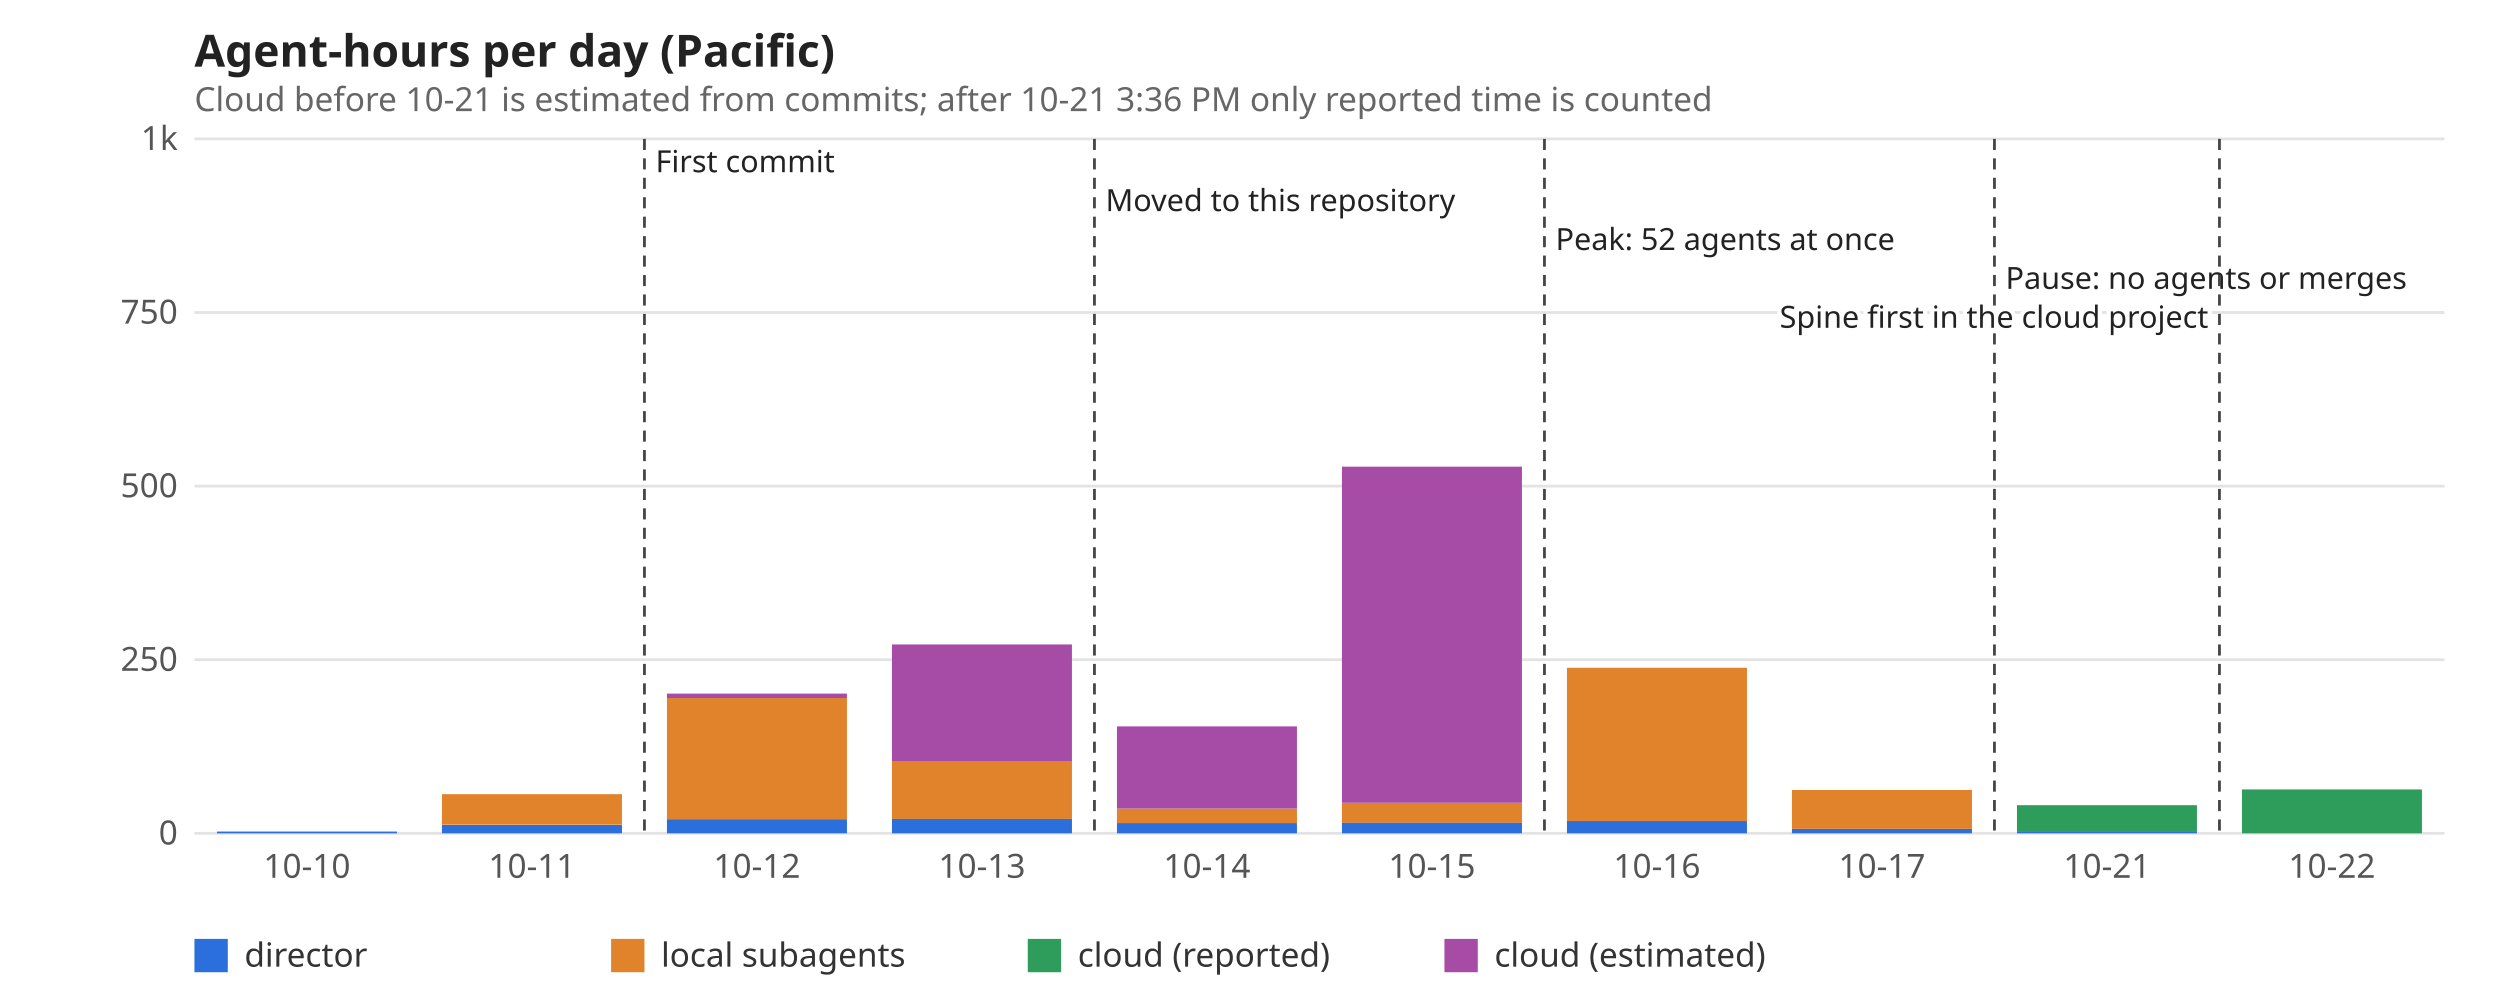
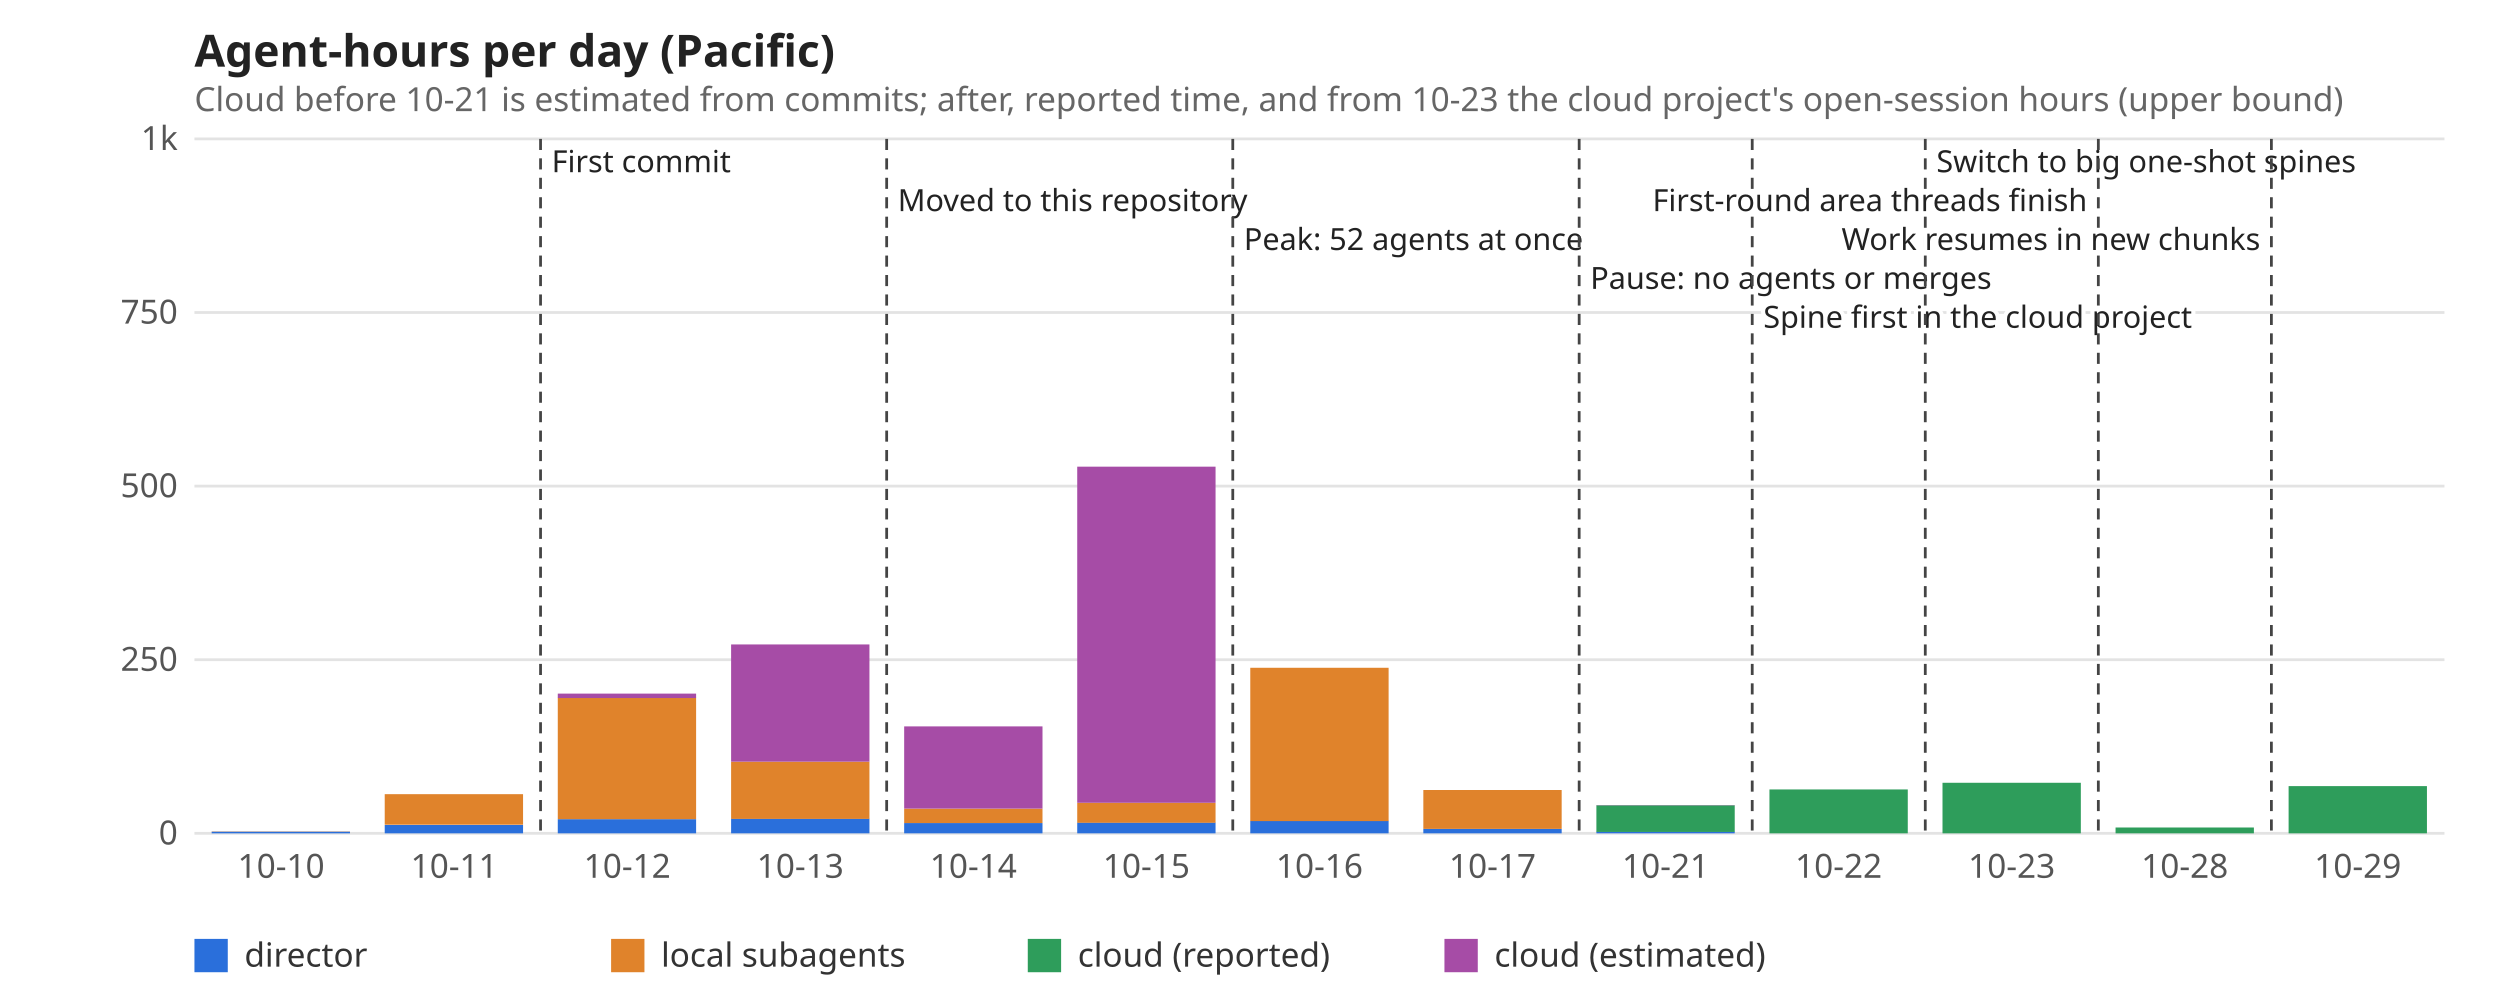
<svg xmlns="http://www.w3.org/2000/svg" viewBox="0 0 900 360" width="900" height="360" font-family="sans-serif" font-size="12">
  <rect width="900" height="360" fill="#fff" />
  <text x="70" y="24" font-size="16" font-weight="bold" fill="#222">Agent-hours per day (Pacific)</text>
-   <text x="70" y="40" fill="#666">Cloud before 10-21 is estimated from commits; after 10-21 3:36 PM only reported time is counted</text>
+   <text x="70" y="40" fill="#666">Cloud before 10-21 is estimated from commits; after, reported time, and from 10-23 the cloud project's open-session hours (upper bound)</text>
  <line x1="70" x2="880" y1="300.0" y2="300.0" stroke="#e3e3e3" />
  <text x="64" y="304.0" text-anchor="end" fill="#555">0</text>
  <line x1="70" x2="880" y1="237.5" y2="237.5" stroke="#e3e3e3" />
  <text x="64" y="241.5" text-anchor="end" fill="#555">250</text>
  <line x1="70" x2="880" y1="175.0" y2="175.0" stroke="#e3e3e3" />
  <text x="64" y="179.0" text-anchor="end" fill="#555">500</text>
  <line x1="70" x2="880" y1="112.5" y2="112.5" stroke="#e3e3e3" />
  <text x="64" y="116.5" text-anchor="end" fill="#555">750</text>
  <line x1="70" x2="880" y1="50.0" y2="50.0" stroke="#e3e3e3" />
  <text x="64" y="54.0" text-anchor="end" fill="#555">1k</text>
-   <text x="110.5" y="316" text-anchor="middle" fill="#555">10-10</text>
-   <text x="191.5" y="316" text-anchor="middle" fill="#555">10-11</text>
-   <text x="272.5" y="316" text-anchor="middle" fill="#555">10-12</text>
-   <text x="353.5" y="316" text-anchor="middle" fill="#555">10-13</text>
-   <text x="434.5" y="316" text-anchor="middle" fill="#555">10-14</text>
-   <text x="515.5" y="316" text-anchor="middle" fill="#555">10-15</text>
-   <text x="596.5" y="316" text-anchor="middle" fill="#555">10-16</text>
-   <text x="677.5" y="316" text-anchor="middle" fill="#555">10-17</text>
-   <text x="758.5" y="316" text-anchor="middle" fill="#555">10-21</text>
-   <text x="839.5" y="316" text-anchor="middle" fill="#555">10-22</text>
-   <rect x="78.1" y="299.4" width="64.8" height="0.6" fill="#2a6fdb" />
-   <rect x="159.1" y="297.0" width="64.8" height="3.0" fill="#2a6fdb" />
-   <rect x="240.1" y="294.9" width="64.8" height="5.1" fill="#2a6fdb" />
-   <rect x="321.1" y="294.7" width="64.8" height="5.3" fill="#2a6fdb" />
-   <rect x="402.1" y="296.3" width="64.8" height="3.7" fill="#2a6fdb" />
-   <rect x="483.1" y="296.1" width="64.8" height="3.9" fill="#2a6fdb" />
-   <rect x="564.1" y="295.5" width="64.8" height="4.5" fill="#2a6fdb" />
-   <rect x="645.1" y="298.4" width="64.8" height="1.6" fill="#2a6fdb" />
-   <rect x="726.1" y="299.4" width="64.8" height="0.6" fill="#2a6fdb" />
-   <rect x="807.1" y="300.0" width="64.8" height="0.0" fill="#2a6fdb" />
-   <rect x="78.1" y="299.3" width="64.8" height="0.1" fill="#e0832b" />
-   <rect x="159.1" y="285.9" width="64.8" height="11.0" fill="#e0832b" />
-   <rect x="240.1" y="251.2" width="64.8" height="43.7" fill="#e0832b" />
-   <rect x="321.1" y="274.2" width="64.8" height="20.6" fill="#e0832b" />
-   <rect x="402.1" y="291.1" width="64.8" height="5.2" fill="#e0832b" />
-   <rect x="483.1" y="289.0" width="64.8" height="7.2" fill="#e0832b" />
-   <rect x="564.1" y="240.4" width="64.8" height="55.2" fill="#e0832b" />
-   <rect x="645.1" y="284.4" width="64.8" height="14.0" fill="#e0832b" />
-   <rect x="726.1" y="299.4" width="64.8" height="0.0" fill="#e0832b" />
-   <rect x="726.1" y="289.9" width="64.8" height="9.6" fill="#2e9d5b" />
-   <rect x="807.1" y="284.2" width="64.8" height="15.8" fill="#2e9d5b" />
-   <rect x="240.1" y="249.7" width="64.8" height="1.6" fill="#a64ca6" />
-   <rect x="321.1" y="232.0" width="64.8" height="42.2" fill="#a64ca6" />
-   <rect x="402.1" y="261.5" width="64.8" height="29.6" fill="#a64ca6" />
-   <rect x="483.1" y="168.0" width="64.8" height="121.0" fill="#a64ca6" />
-   <rect x="726.1" y="289.8" width="64.8" height="0.1" fill="#a64ca6" />
-   <line x1="232.0" x2="232.0" y1="50" y2="300" stroke="#444" stroke-dasharray="4 3" />
-   <text x="236.0" y="62" text-anchor="start" font-size="11" fill="#222" stroke="#fff" stroke-width="3" paint-order="stroke">First commit</text>
-   <line x1="394.0" x2="394.0" y1="50" y2="300" stroke="#444" stroke-dasharray="4 3" />
-   <text x="398.0" y="76" text-anchor="start" font-size="11" fill="#222" stroke="#fff" stroke-width="3" paint-order="stroke">Moved to this repository</text>
-   <line x1="556.0" x2="556.0" y1="50" y2="300" stroke="#444" stroke-dasharray="4 3" />
-   <text x="560.0" y="90" text-anchor="start" font-size="11" fill="#222" stroke="#fff" stroke-width="3" paint-order="stroke">Peak: 52 agents at once</text>
-   <line x1="718.0" x2="718.0" y1="50" y2="300" stroke="#444" stroke-dasharray="4 3" />
-   <text x="722.0" y="104" text-anchor="start" font-size="11" fill="#222" stroke="#fff" stroke-width="3" paint-order="stroke">Pause: no agents or merges</text>
-   <line x1="799.0" x2="799.0" y1="50" y2="300" stroke="#444" stroke-dasharray="4 3" />
-   <text x="795.0" y="118" text-anchor="end" font-size="11" fill="#222" stroke="#fff" stroke-width="3" paint-order="stroke">Spine first in the cloud project</text>
+   <text x="101.2" y="316" text-anchor="middle" fill="#555">10-10</text>
+   <text x="163.5" y="316" text-anchor="middle" fill="#555">10-11</text>
+   <text x="225.8" y="316" text-anchor="middle" fill="#555">10-12</text>
+   <text x="288.1" y="316" text-anchor="middle" fill="#555">10-13</text>
+   <text x="350.4" y="316" text-anchor="middle" fill="#555">10-14</text>
+   <text x="412.7" y="316" text-anchor="middle" fill="#555">10-15</text>
+   <text x="475.0" y="316" text-anchor="middle" fill="#555">10-16</text>
+   <text x="537.3" y="316" text-anchor="middle" fill="#555">10-17</text>
+   <text x="599.6" y="316" text-anchor="middle" fill="#555">10-21</text>
+   <text x="661.9" y="316" text-anchor="middle" fill="#555">10-22</text>
+   <text x="724.2" y="316" text-anchor="middle" fill="#555">10-23</text>
+   <text x="786.5" y="316" text-anchor="middle" fill="#555">10-28</text>
+   <text x="848.8" y="316" text-anchor="middle" fill="#555">10-29</text>
+   <rect x="76.2" y="299.4" width="49.8" height="0.6" fill="#2a6fdb" />
+   <rect x="138.5" y="297.0" width="49.8" height="3.0" fill="#2a6fdb" />
+   <rect x="200.8" y="294.9" width="49.8" height="5.1" fill="#2a6fdb" />
+   <rect x="263.2" y="294.7" width="49.8" height="5.3" fill="#2a6fdb" />
+   <rect x="325.5" y="296.3" width="49.8" height="3.7" fill="#2a6fdb" />
+   <rect x="387.8" y="296.1" width="49.8" height="3.9" fill="#2a6fdb" />
+   <rect x="450.1" y="295.5" width="49.8" height="4.5" fill="#2a6fdb" />
+   <rect x="512.4" y="298.4" width="49.8" height="1.6" fill="#2a6fdb" />
+   <rect x="574.7" y="299.4" width="49.8" height="0.6" fill="#2a6fdb" />
+   <rect x="637.0" y="300.0" width="49.8" height="0.0" fill="#2a6fdb" />
+   <rect x="76.2" y="299.3" width="49.8" height="0.1" fill="#e0832b" />
+   <rect x="138.5" y="285.9" width="49.8" height="11.0" fill="#e0832b" />
+   <rect x="200.8" y="251.2" width="49.8" height="43.7" fill="#e0832b" />
+   <rect x="263.2" y="274.2" width="49.8" height="20.6" fill="#e0832b" />
+   <rect x="325.5" y="291.1" width="49.8" height="5.2" fill="#e0832b" />
+   <rect x="387.8" y="289.0" width="49.8" height="7.2" fill="#e0832b" />
+   <rect x="450.1" y="240.4" width="49.8" height="55.2" fill="#e0832b" />
+   <rect x="512.4" y="284.4" width="49.8" height="14.0" fill="#e0832b" />
+   <rect x="574.7" y="299.4" width="49.8" height="0.0" fill="#e0832b" />
+   <rect x="574.7" y="289.9" width="49.8" height="9.6" fill="#2e9d5b" />
+   <rect x="637.0" y="284.2" width="49.8" height="15.8" fill="#2e9d5b" />
+   <rect x="699.3" y="281.8" width="49.8" height="18.2" fill="#2e9d5b" />
+   <rect x="761.6" y="297.9" width="49.8" height="2.1" fill="#2e9d5b" />
+   <rect x="823.9" y="283.0" width="49.8" height="17.0" fill="#2e9d5b" />
+   <rect x="200.8" y="249.7" width="49.8" height="1.6" fill="#a64ca6" />
+   <rect x="263.2" y="232.0" width="49.8" height="42.2" fill="#a64ca6" />
+   <rect x="325.5" y="261.5" width="49.8" height="29.6" fill="#a64ca6" />
+   <rect x="387.8" y="168.0" width="49.8" height="121.0" fill="#a64ca6" />
+   <rect x="574.7" y="289.8" width="49.8" height="0.1" fill="#a64ca6" />
+   <line x1="194.6" x2="194.6" y1="50" y2="300" stroke="#444" stroke-dasharray="4 3" />
+   <text x="198.6" y="62" text-anchor="start" font-size="11" fill="#222" stroke="#fff" stroke-width="3" paint-order="stroke">First commit</text>
+   <line x1="319.2" x2="319.2" y1="50" y2="300" stroke="#444" stroke-dasharray="4 3" />
+   <text x="323.2" y="76" text-anchor="start" font-size="11" fill="#222" stroke="#fff" stroke-width="3" paint-order="stroke">Moved to this repository</text>
+   <line x1="443.8" x2="443.8" y1="50" y2="300" stroke="#444" stroke-dasharray="4 3" />
+   <text x="447.8" y="90" text-anchor="start" font-size="11" fill="#222" stroke="#fff" stroke-width="3" paint-order="stroke">Peak: 52 agents at once</text>
+   <line x1="568.5" x2="568.5" y1="50" y2="300" stroke="#444" stroke-dasharray="4 3" />
+   <text x="572.5" y="104" text-anchor="start" font-size="11" fill="#222" stroke="#fff" stroke-width="3" paint-order="stroke">Pause: no agents or merges</text>
+   <line x1="630.8" x2="630.8" y1="50" y2="300" stroke="#444" stroke-dasharray="4 3" />
+   <text x="634.8" y="118" text-anchor="start" font-size="11" fill="#222" stroke="#fff" stroke-width="3" paint-order="stroke">Spine first in the cloud project</text>
+   <line x1="693.1" x2="693.1" y1="50" y2="300" stroke="#444" stroke-dasharray="4 3" />
+   <text x="697.1" y="62" text-anchor="start" font-size="11" fill="#222" stroke="#fff" stroke-width="3" paint-order="stroke">Switch to big one-shot spines</text>
+   <line x1="755.4" x2="755.4" y1="50" y2="300" stroke="#444" stroke-dasharray="4 3" />
+   <text x="751.4" y="76" text-anchor="end" font-size="11" fill="#222" stroke="#fff" stroke-width="3" paint-order="stroke">First-round area threads finish</text>
+   <line x1="817.7" x2="817.7" y1="50" y2="300" stroke="#444" stroke-dasharray="4 3" />
+   <text x="813.7" y="90" text-anchor="end" font-size="11" fill="#222" stroke="#fff" stroke-width="3" paint-order="stroke">Work resumes in new chunks</text>
  <rect x="70" y="338" width="12" height="12" fill="#2a6fdb" />
  <text x="88" y="348" fill="#333">director</text>
  <rect x="220" y="338" width="12" height="12" fill="#e0832b" />
  <text x="238" y="348" fill="#333">local subagents</text>
  <rect x="370" y="338" width="12" height="12" fill="#2e9d5b" />
  <text x="388" y="348" fill="#333">cloud (reported)</text>
  <rect x="520" y="338" width="12" height="12" fill="#a64ca6" />
  <text x="538" y="348" fill="#333">cloud (estimated)</text>
</svg>
